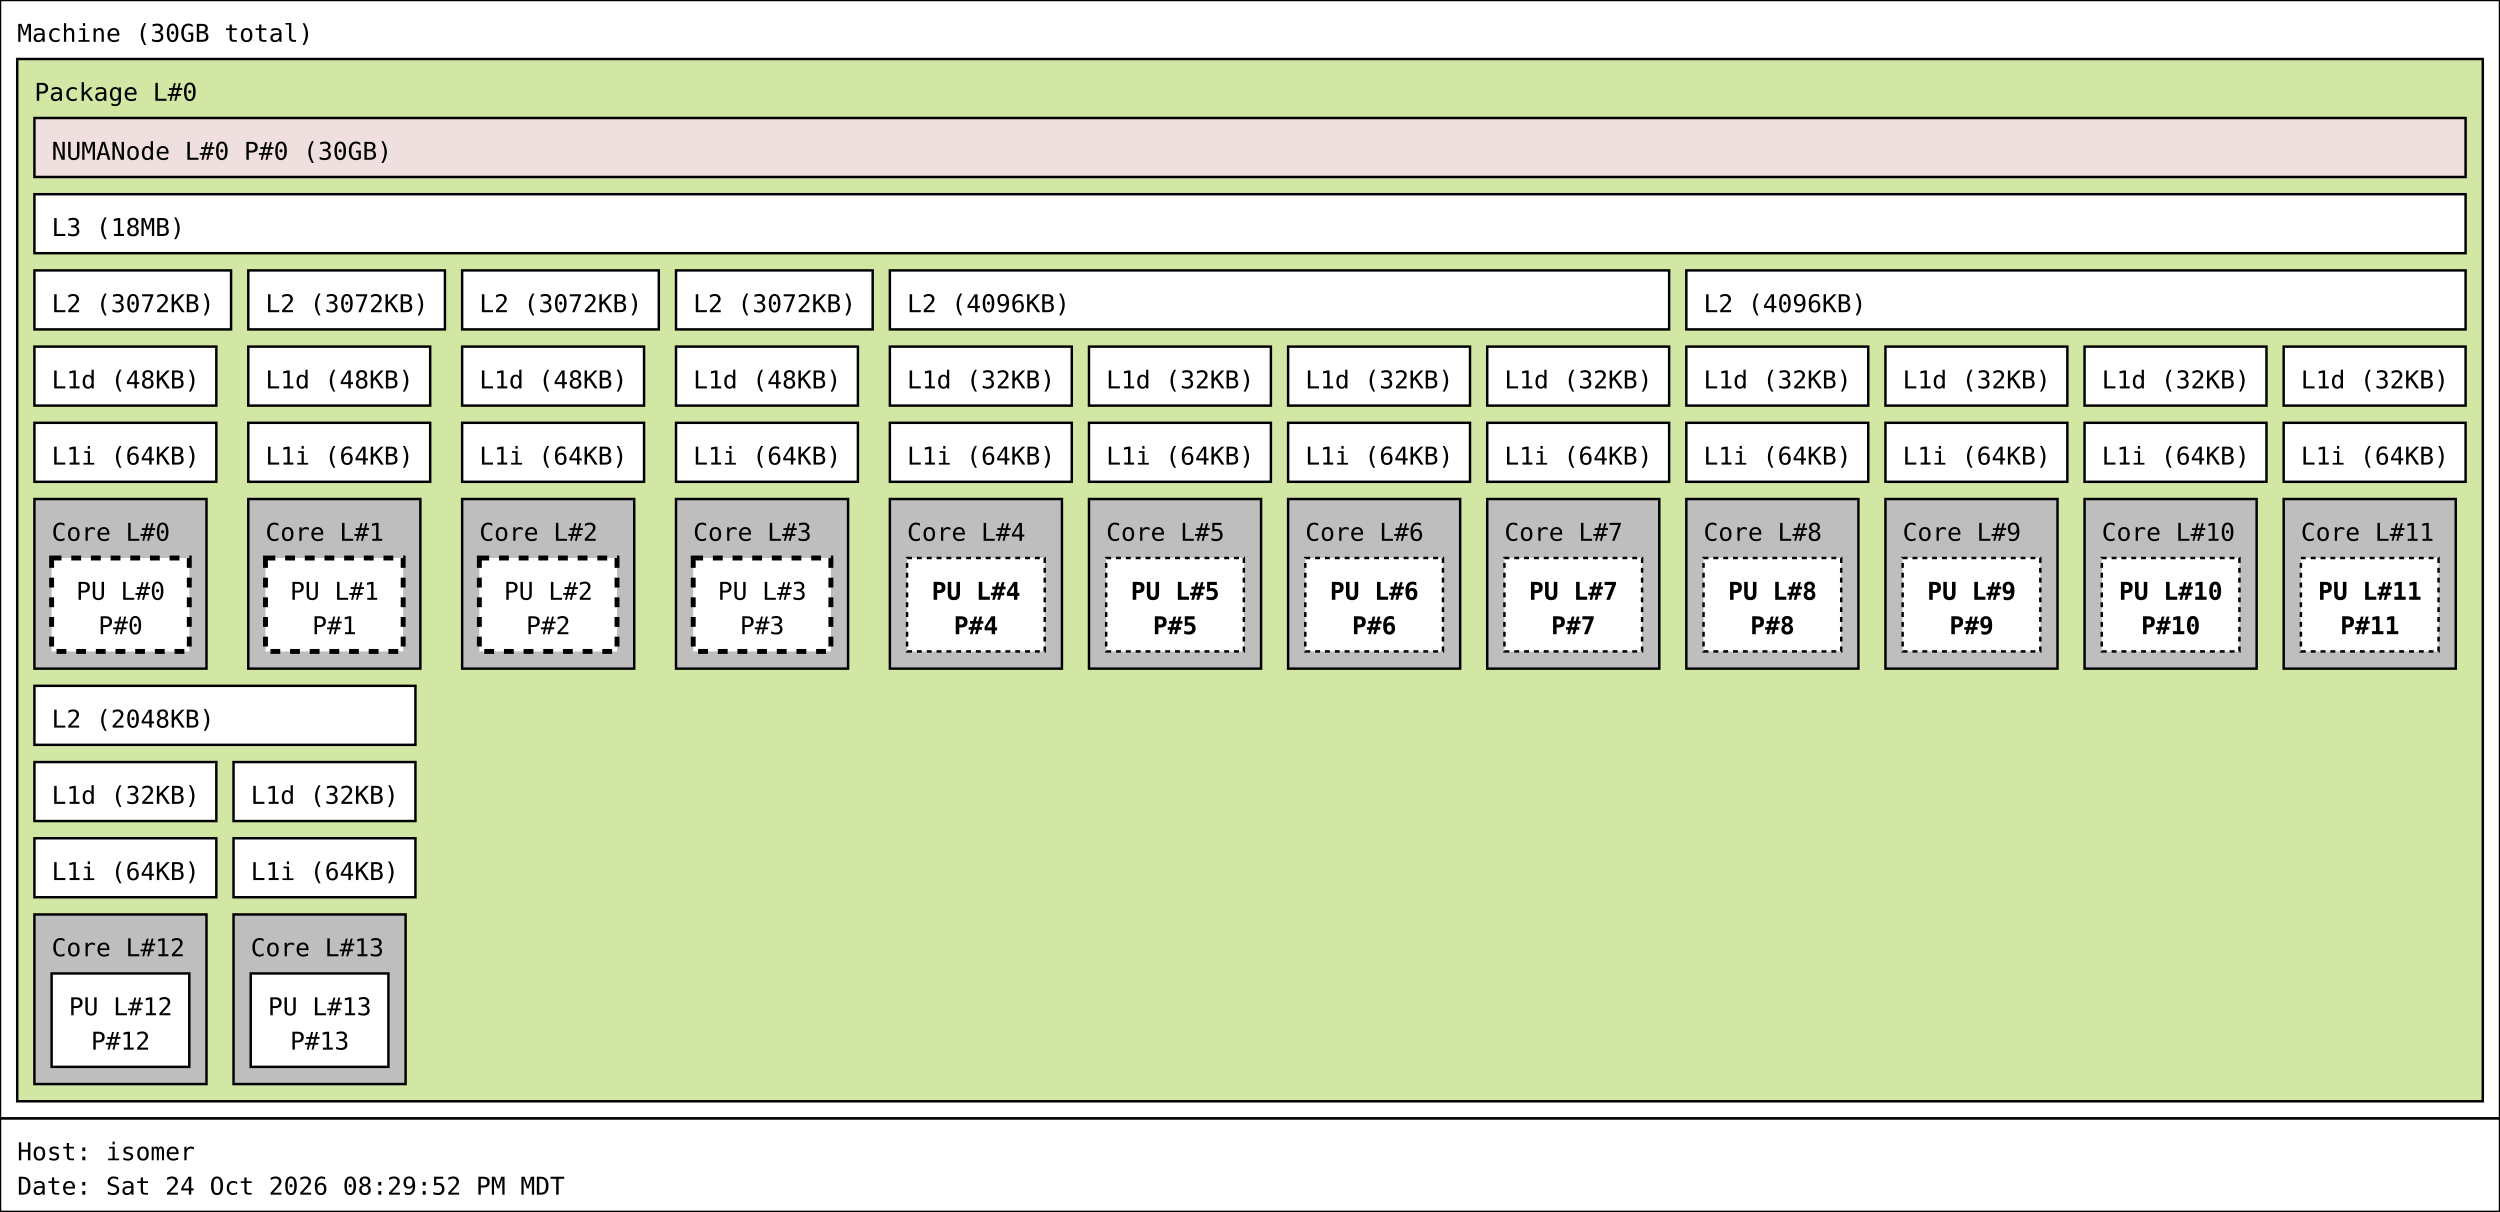
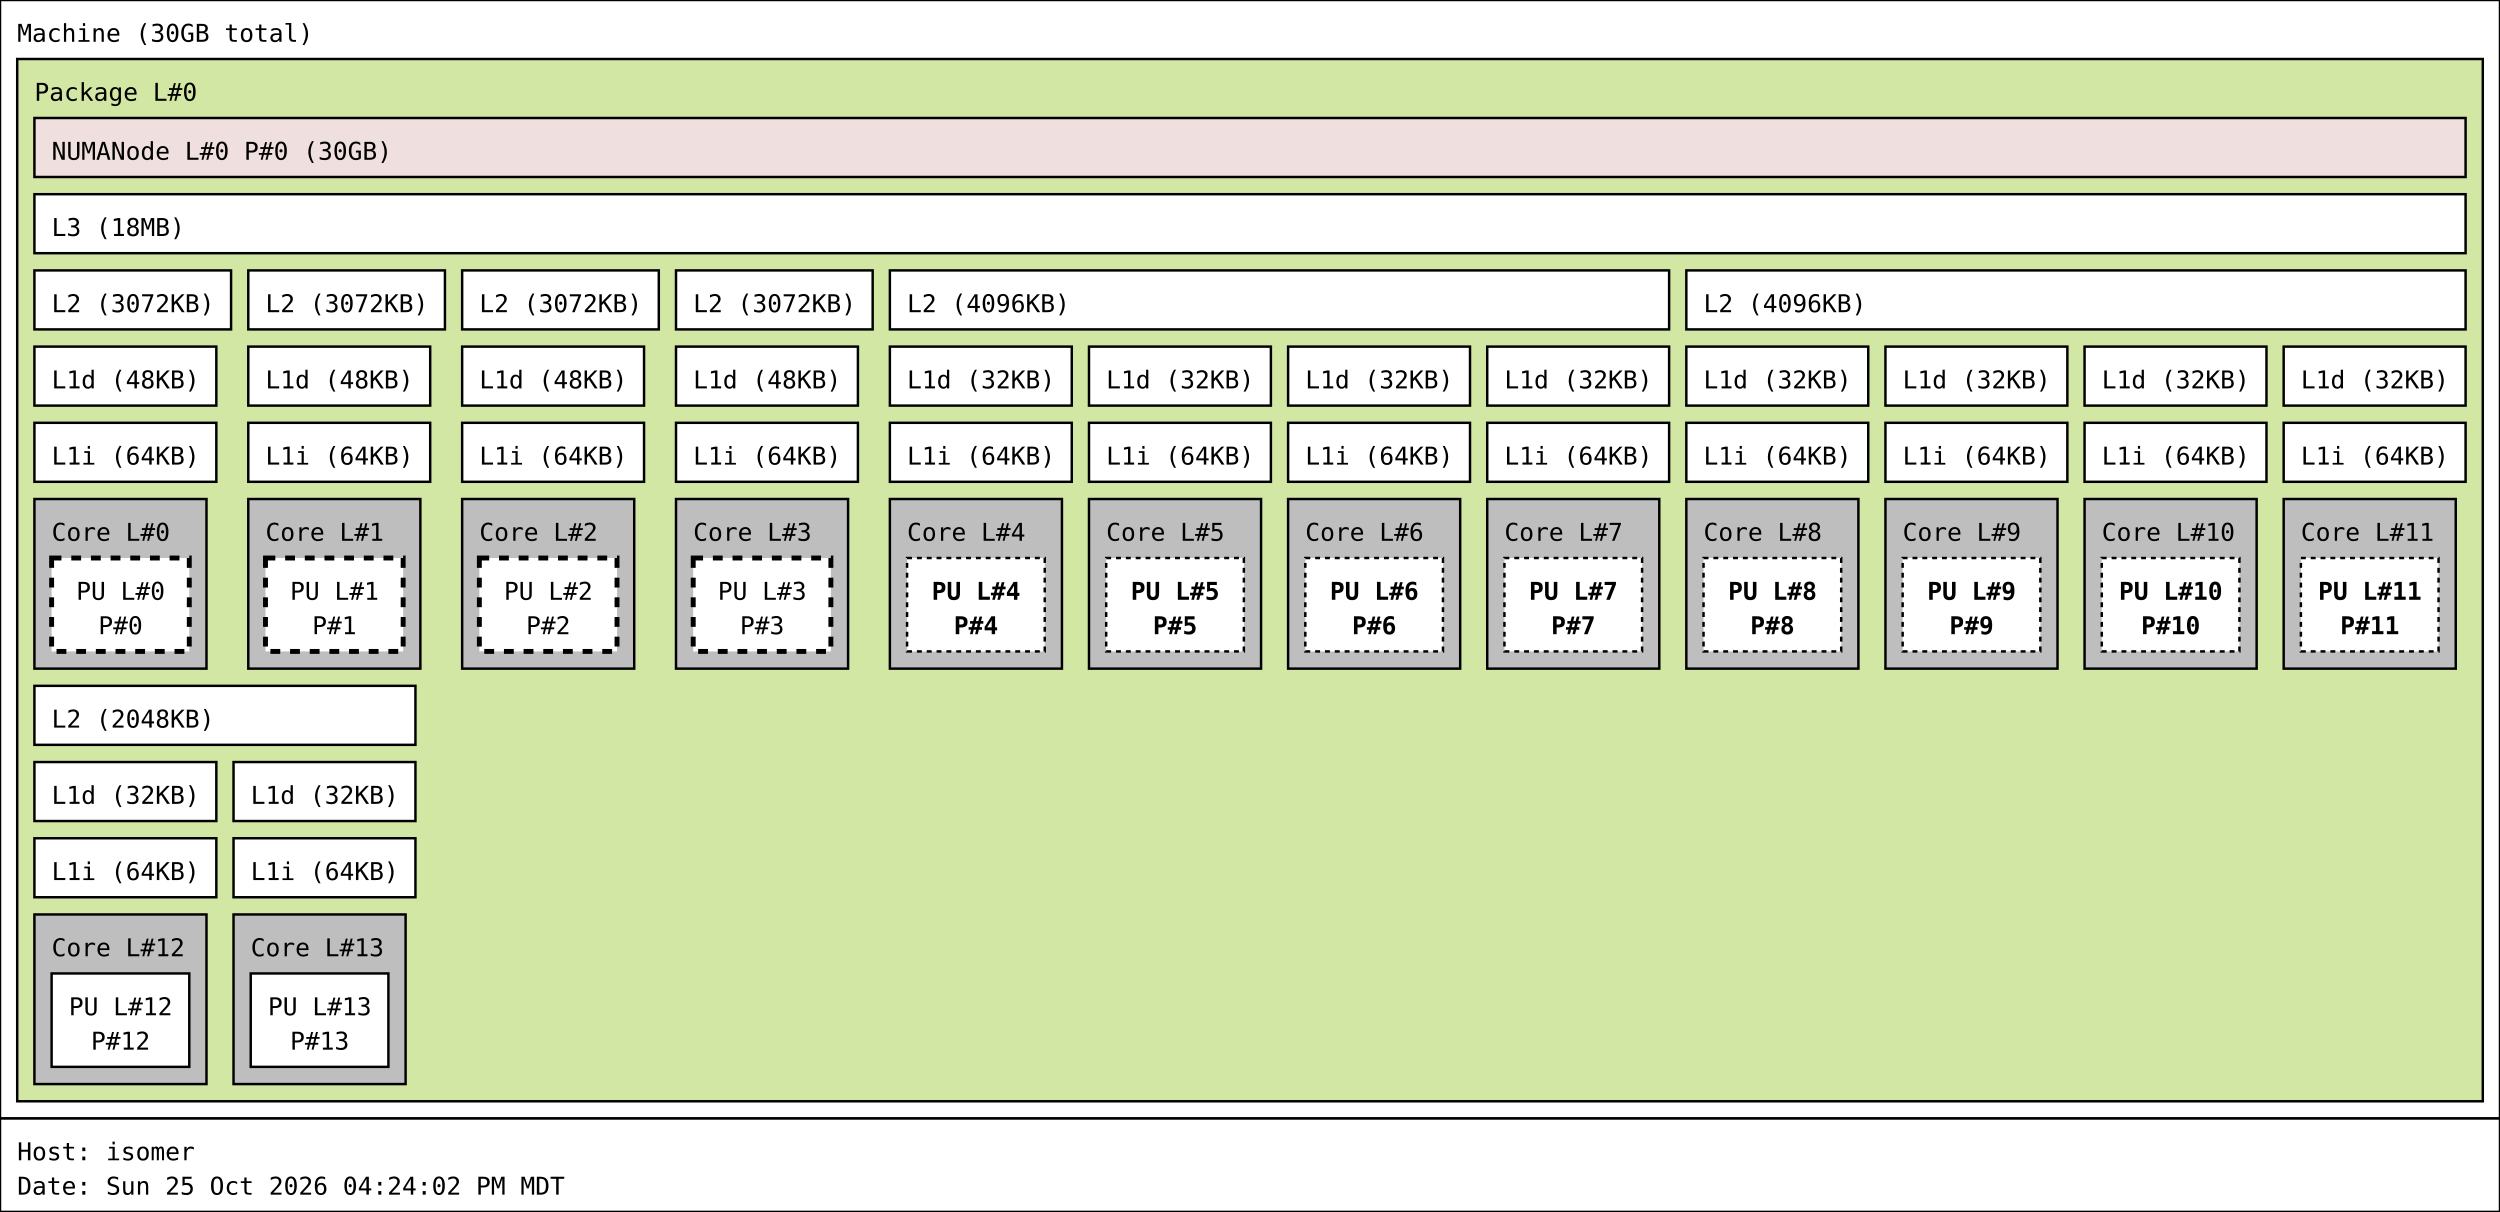
<svg xmlns="http://www.w3.org/2000/svg" width="1017px" height="493px" viewBox="0 0 1017px 493px" version="1.1">
  <rect id="Machine_0_rect" class="Machine" x="0" y="0" width="1017" height="455" fill="rgb(255,255,255)" stroke="rgb(0,0,0)" stroke-width="1" />
  <text id="Machine_0_text" class="Machine" font-family="Monospace" x="7" y="17" fill="rgb(0,0,0)" font-size="10px">Machine (30GB total)</text>
  <rect id="Package_0_rect" class="Package" x="7" y="24" width="1003" height="424" fill="rgb(210,231,164)" stroke="rgb(0,0,0)" stroke-width="1" />
  <text id="Package_0_text" class="Package" font-family="Monospace" x="14" y="41" fill="rgb(0,0,0)" font-size="10px">Package L#0</text>
  <rect id="L3_0_rect" class="L3" x="14" y="79" width="989" height="24" fill="rgb(255,255,255)" stroke="rgb(0,0,0)" stroke-width="1" />
  <text id="L3_0_text" class="L3" font-family="Monospace" x="21" y="96" fill="rgb(0,0,0)" font-size="10px">L3 (18MB)</text>
  <rect id="L2_0_rect" class="L2" x="14" y="110" width="80" height="24" fill="rgb(255,255,255)" stroke="rgb(0,0,0)" stroke-width="1" />
  <text id="L2_0_text" class="L2" font-family="Monospace" x="21" y="127" fill="rgb(0,0,0)" font-size="10px">L2 (3072KB)</text>
  <rect id="L1d_0_rect" class="L1d" x="14" y="141" width="74" height="24" fill="rgb(255,255,255)" stroke="rgb(0,0,0)" stroke-width="1" />
  <text id="L1d_0_text" class="L1d" font-family="Monospace" x="21" y="158" fill="rgb(0,0,0)" font-size="10px">L1d (48KB)</text>
  <rect id="L1i_0_rect" class="L1i" x="14" y="172" width="74" height="24" fill="rgb(255,255,255)" stroke="rgb(0,0,0)" stroke-width="1" />
  <text id="L1i_0_text" class="L1i" font-family="Monospace" x="21" y="189" fill="rgb(0,0,0)" font-size="10px">L1i (64KB)</text>
  <rect id="Core_0_rect" class="Core" x="14" y="203" width="70" height="69" fill="rgb(190,190,190)" stroke="rgb(0,0,0)" stroke-width="1" />
  <text id="Core_0_text" class="Core" font-family="Monospace" x="21" y="220" fill="rgb(0,0,0)" font-size="10px">Core L#0</text>
  <rect id="PU_0_rect" class="PU" x="21" y="227" width="56" height="38" fill="rgb(255,255,255)" stroke="rgb(0,0,0)" stroke-width="2" stroke-dasharray="4" />
  <text id="PU_0_text" class="PU" font-family="Monospace" x="31" y="244" fill="rgb(0,0,0)" font-size="10px">PU L#0</text>
  <text id="PU_0_text_1" class="PU" font-family="Monospace" x="40" y="258" fill="rgb(0,0,0)" font-size="10px">P#0</text>
  <rect id="L2_1_rect" class="L2" x="101" y="110" width="80" height="24" fill="rgb(255,255,255)" stroke="rgb(0,0,0)" stroke-width="1" />
  <text id="L2_1_text" class="L2" font-family="Monospace" x="108" y="127" fill="rgb(0,0,0)" font-size="10px">L2 (3072KB)</text>
  <rect id="L1d_1_rect" class="L1d" x="101" y="141" width="74" height="24" fill="rgb(255,255,255)" stroke="rgb(0,0,0)" stroke-width="1" />
  <text id="L1d_1_text" class="L1d" font-family="Monospace" x="108" y="158" fill="rgb(0,0,0)" font-size="10px">L1d (48KB)</text>
  <rect id="L1i_1_rect" class="L1i" x="101" y="172" width="74" height="24" fill="rgb(255,255,255)" stroke="rgb(0,0,0)" stroke-width="1" />
  <text id="L1i_1_text" class="L1i" font-family="Monospace" x="108" y="189" fill="rgb(0,0,0)" font-size="10px">L1i (64KB)</text>
  <rect id="Core_1_rect" class="Core" x="101" y="203" width="70" height="69" fill="rgb(190,190,190)" stroke="rgb(0,0,0)" stroke-width="1" />
  <text id="Core_1_text" class="Core" font-family="Monospace" x="108" y="220" fill="rgb(0,0,0)" font-size="10px">Core L#1</text>
  <rect id="PU_1_rect" class="PU" x="108" y="227" width="56" height="38" fill="rgb(255,255,255)" stroke="rgb(0,0,0)" stroke-width="2" stroke-dasharray="4" />
  <text id="PU_1_text" class="PU" font-family="Monospace" x="118" y="244" fill="rgb(0,0,0)" font-size="10px">PU L#1</text>
  <text id="PU_1_text_1" class="PU" font-family="Monospace" x="127" y="258" fill="rgb(0,0,0)" font-size="10px">P#1</text>
  <rect id="L2_2_rect" class="L2" x="188" y="110" width="80" height="24" fill="rgb(255,255,255)" stroke="rgb(0,0,0)" stroke-width="1" />
  <text id="L2_2_text" class="L2" font-family="Monospace" x="195" y="127" fill="rgb(0,0,0)" font-size="10px">L2 (3072KB)</text>
  <rect id="L1d_2_rect" class="L1d" x="188" y="141" width="74" height="24" fill="rgb(255,255,255)" stroke="rgb(0,0,0)" stroke-width="1" />
  <text id="L1d_2_text" class="L1d" font-family="Monospace" x="195" y="158" fill="rgb(0,0,0)" font-size="10px">L1d (48KB)</text>
  <rect id="L1i_2_rect" class="L1i" x="188" y="172" width="74" height="24" fill="rgb(255,255,255)" stroke="rgb(0,0,0)" stroke-width="1" />
  <text id="L1i_2_text" class="L1i" font-family="Monospace" x="195" y="189" fill="rgb(0,0,0)" font-size="10px">L1i (64KB)</text>
  <rect id="Core_2_rect" class="Core" x="188" y="203" width="70" height="69" fill="rgb(190,190,190)" stroke="rgb(0,0,0)" stroke-width="1" />
  <text id="Core_2_text" class="Core" font-family="Monospace" x="195" y="220" fill="rgb(0,0,0)" font-size="10px">Core L#2</text>
  <rect id="PU_2_rect" class="PU" x="195" y="227" width="56" height="38" fill="rgb(255,255,255)" stroke="rgb(0,0,0)" stroke-width="2" stroke-dasharray="4" />
  <text id="PU_2_text" class="PU" font-family="Monospace" x="205" y="244" fill="rgb(0,0,0)" font-size="10px">PU L#2</text>
  <text id="PU_2_text_1" class="PU" font-family="Monospace" x="214" y="258" fill="rgb(0,0,0)" font-size="10px">P#2</text>
  <rect id="L2_3_rect" class="L2" x="275" y="110" width="80" height="24" fill="rgb(255,255,255)" stroke="rgb(0,0,0)" stroke-width="1" />
  <text id="L2_3_text" class="L2" font-family="Monospace" x="282" y="127" fill="rgb(0,0,0)" font-size="10px">L2 (3072KB)</text>
  <rect id="L1d_3_rect" class="L1d" x="275" y="141" width="74" height="24" fill="rgb(255,255,255)" stroke="rgb(0,0,0)" stroke-width="1" />
  <text id="L1d_3_text" class="L1d" font-family="Monospace" x="282" y="158" fill="rgb(0,0,0)" font-size="10px">L1d (48KB)</text>
  <rect id="L1i_3_rect" class="L1i" x="275" y="172" width="74" height="24" fill="rgb(255,255,255)" stroke="rgb(0,0,0)" stroke-width="1" />
  <text id="L1i_3_text" class="L1i" font-family="Monospace" x="282" y="189" fill="rgb(0,0,0)" font-size="10px">L1i (64KB)</text>
  <rect id="Core_3_rect" class="Core" x="275" y="203" width="70" height="69" fill="rgb(190,190,190)" stroke="rgb(0,0,0)" stroke-width="1" />
  <text id="Core_3_text" class="Core" font-family="Monospace" x="282" y="220" fill="rgb(0,0,0)" font-size="10px">Core L#3</text>
  <rect id="PU_3_rect" class="PU" x="282" y="227" width="56" height="38" fill="rgb(255,255,255)" stroke="rgb(0,0,0)" stroke-width="2" stroke-dasharray="4" />
  <text id="PU_3_text" class="PU" font-family="Monospace" x="292" y="244" fill="rgb(0,0,0)" font-size="10px">PU L#3</text>
  <text id="PU_3_text_1" class="PU" font-family="Monospace" x="301" y="258" fill="rgb(0,0,0)" font-size="10px">P#3</text>
  <rect id="L2_4_rect" class="L2" x="362" y="110" width="317" height="24" fill="rgb(255,255,255)" stroke="rgb(0,0,0)" stroke-width="1" />
  <text id="L2_4_text" class="L2" font-family="Monospace" x="369" y="127" fill="rgb(0,0,0)" font-size="10px">L2 (4096KB)</text>
  <rect id="L1d_4_rect" class="L1d" x="362" y="141" width="74" height="24" fill="rgb(255,255,255)" stroke="rgb(0,0,0)" stroke-width="1" />
  <text id="L1d_4_text" class="L1d" font-family="Monospace" x="369" y="158" fill="rgb(0,0,0)" font-size="10px">L1d (32KB)</text>
  <rect id="L1i_4_rect" class="L1i" x="362" y="172" width="74" height="24" fill="rgb(255,255,255)" stroke="rgb(0,0,0)" stroke-width="1" />
  <text id="L1i_4_text" class="L1i" font-family="Monospace" x="369" y="189" fill="rgb(0,0,0)" font-size="10px">L1i (64KB)</text>
  <rect id="Core_4_rect" class="Core" x="362" y="203" width="70" height="69" fill="rgb(190,190,190)" stroke="rgb(0,0,0)" stroke-width="1" />
  <text id="Core_4_text" class="Core" font-family="Monospace" x="369" y="220" fill="rgb(0,0,0)" font-size="10px">Core L#4</text>
  <rect id="PU_4_rect" class="PU" x="369" y="227" width="56" height="38" fill="rgb(255,255,255)" stroke="rgb(0,0,0)" stroke-width="1" stroke-dasharray="2" />
  <text id="PU_4_text" class="PU" font-family="Monospace" font-weight="bold" x="379" y="244" fill="rgb(0,0,0)" font-size="10px">PU L#4</text>
  <text id="PU_4_text_1" class="PU" font-family="Monospace" font-weight="bold" x="388" y="258" fill="rgb(0,0,0)" font-size="10px">P#4</text>
  <rect id="L1d_5_rect" class="L1d" x="443" y="141" width="74" height="24" fill="rgb(255,255,255)" stroke="rgb(0,0,0)" stroke-width="1" />
  <text id="L1d_5_text" class="L1d" font-family="Monospace" x="450" y="158" fill="rgb(0,0,0)" font-size="10px">L1d (32KB)</text>
  <rect id="L1i_5_rect" class="L1i" x="443" y="172" width="74" height="24" fill="rgb(255,255,255)" stroke="rgb(0,0,0)" stroke-width="1" />
  <text id="L1i_5_text" class="L1i" font-family="Monospace" x="450" y="189" fill="rgb(0,0,0)" font-size="10px">L1i (64KB)</text>
  <rect id="Core_5_rect" class="Core" x="443" y="203" width="70" height="69" fill="rgb(190,190,190)" stroke="rgb(0,0,0)" stroke-width="1" />
  <text id="Core_5_text" class="Core" font-family="Monospace" x="450" y="220" fill="rgb(0,0,0)" font-size="10px">Core L#5</text>
  <rect id="PU_5_rect" class="PU" x="450" y="227" width="56" height="38" fill="rgb(255,255,255)" stroke="rgb(0,0,0)" stroke-width="1" stroke-dasharray="2" />
  <text id="PU_5_text" class="PU" font-family="Monospace" font-weight="bold" x="460" y="244" fill="rgb(0,0,0)" font-size="10px">PU L#5</text>
  <text id="PU_5_text_1" class="PU" font-family="Monospace" font-weight="bold" x="469" y="258" fill="rgb(0,0,0)" font-size="10px">P#5</text>
  <rect id="L1d_6_rect" class="L1d" x="524" y="141" width="74" height="24" fill="rgb(255,255,255)" stroke="rgb(0,0,0)" stroke-width="1" />
  <text id="L1d_6_text" class="L1d" font-family="Monospace" x="531" y="158" fill="rgb(0,0,0)" font-size="10px">L1d (32KB)</text>
  <rect id="L1i_6_rect" class="L1i" x="524" y="172" width="74" height="24" fill="rgb(255,255,255)" stroke="rgb(0,0,0)" stroke-width="1" />
  <text id="L1i_6_text" class="L1i" font-family="Monospace" x="531" y="189" fill="rgb(0,0,0)" font-size="10px">L1i (64KB)</text>
  <rect id="Core_6_rect" class="Core" x="524" y="203" width="70" height="69" fill="rgb(190,190,190)" stroke="rgb(0,0,0)" stroke-width="1" />
  <text id="Core_6_text" class="Core" font-family="Monospace" x="531" y="220" fill="rgb(0,0,0)" font-size="10px">Core L#6</text>
  <rect id="PU_6_rect" class="PU" x="531" y="227" width="56" height="38" fill="rgb(255,255,255)" stroke="rgb(0,0,0)" stroke-width="1" stroke-dasharray="2" />
  <text id="PU_6_text" class="PU" font-family="Monospace" font-weight="bold" x="541" y="244" fill="rgb(0,0,0)" font-size="10px">PU L#6</text>
  <text id="PU_6_text_1" class="PU" font-family="Monospace" font-weight="bold" x="550" y="258" fill="rgb(0,0,0)" font-size="10px">P#6</text>
  <rect id="L1d_7_rect" class="L1d" x="605" y="141" width="74" height="24" fill="rgb(255,255,255)" stroke="rgb(0,0,0)" stroke-width="1" />
  <text id="L1d_7_text" class="L1d" font-family="Monospace" x="612" y="158" fill="rgb(0,0,0)" font-size="10px">L1d (32KB)</text>
  <rect id="L1i_7_rect" class="L1i" x="605" y="172" width="74" height="24" fill="rgb(255,255,255)" stroke="rgb(0,0,0)" stroke-width="1" />
  <text id="L1i_7_text" class="L1i" font-family="Monospace" x="612" y="189" fill="rgb(0,0,0)" font-size="10px">L1i (64KB)</text>
  <rect id="Core_7_rect" class="Core" x="605" y="203" width="70" height="69" fill="rgb(190,190,190)" stroke="rgb(0,0,0)" stroke-width="1" />
  <text id="Core_7_text" class="Core" font-family="Monospace" x="612" y="220" fill="rgb(0,0,0)" font-size="10px">Core L#7</text>
  <rect id="PU_7_rect" class="PU" x="612" y="227" width="56" height="38" fill="rgb(255,255,255)" stroke="rgb(0,0,0)" stroke-width="1" stroke-dasharray="2" />
  <text id="PU_7_text" class="PU" font-family="Monospace" font-weight="bold" x="622" y="244" fill="rgb(0,0,0)" font-size="10px">PU L#7</text>
  <text id="PU_7_text_1" class="PU" font-family="Monospace" font-weight="bold" x="631" y="258" fill="rgb(0,0,0)" font-size="10px">P#7</text>
  <rect id="L2_5_rect" class="L2" x="686" y="110" width="317" height="24" fill="rgb(255,255,255)" stroke="rgb(0,0,0)" stroke-width="1" />
  <text id="L2_5_text" class="L2" font-family="Monospace" x="693" y="127" fill="rgb(0,0,0)" font-size="10px">L2 (4096KB)</text>
  <rect id="L1d_8_rect" class="L1d" x="686" y="141" width="74" height="24" fill="rgb(255,255,255)" stroke="rgb(0,0,0)" stroke-width="1" />
  <text id="L1d_8_text" class="L1d" font-family="Monospace" x="693" y="158" fill="rgb(0,0,0)" font-size="10px">L1d (32KB)</text>
  <rect id="L1i_8_rect" class="L1i" x="686" y="172" width="74" height="24" fill="rgb(255,255,255)" stroke="rgb(0,0,0)" stroke-width="1" />
  <text id="L1i_8_text" class="L1i" font-family="Monospace" x="693" y="189" fill="rgb(0,0,0)" font-size="10px">L1i (64KB)</text>
  <rect id="Core_8_rect" class="Core" x="686" y="203" width="70" height="69" fill="rgb(190,190,190)" stroke="rgb(0,0,0)" stroke-width="1" />
  <text id="Core_8_text" class="Core" font-family="Monospace" x="693" y="220" fill="rgb(0,0,0)" font-size="10px">Core L#8</text>
  <rect id="PU_8_rect" class="PU" x="693" y="227" width="56" height="38" fill="rgb(255,255,255)" stroke="rgb(0,0,0)" stroke-width="1" stroke-dasharray="2" />
  <text id="PU_8_text" class="PU" font-family="Monospace" font-weight="bold" x="703" y="244" fill="rgb(0,0,0)" font-size="10px">PU L#8</text>
  <text id="PU_8_text_1" class="PU" font-family="Monospace" font-weight="bold" x="712" y="258" fill="rgb(0,0,0)" font-size="10px">P#8</text>
  <rect id="L1d_9_rect" class="L1d" x="767" y="141" width="74" height="24" fill="rgb(255,255,255)" stroke="rgb(0,0,0)" stroke-width="1" />
  <text id="L1d_9_text" class="L1d" font-family="Monospace" x="774" y="158" fill="rgb(0,0,0)" font-size="10px">L1d (32KB)</text>
  <rect id="L1i_9_rect" class="L1i" x="767" y="172" width="74" height="24" fill="rgb(255,255,255)" stroke="rgb(0,0,0)" stroke-width="1" />
  <text id="L1i_9_text" class="L1i" font-family="Monospace" x="774" y="189" fill="rgb(0,0,0)" font-size="10px">L1i (64KB)</text>
  <rect id="Core_9_rect" class="Core" x="767" y="203" width="70" height="69" fill="rgb(190,190,190)" stroke="rgb(0,0,0)" stroke-width="1" />
  <text id="Core_9_text" class="Core" font-family="Monospace" x="774" y="220" fill="rgb(0,0,0)" font-size="10px">Core L#9</text>
  <rect id="PU_9_rect" class="PU" x="774" y="227" width="56" height="38" fill="rgb(255,255,255)" stroke="rgb(0,0,0)" stroke-width="1" stroke-dasharray="2" />
  <text id="PU_9_text" class="PU" font-family="Monospace" font-weight="bold" x="784" y="244" fill="rgb(0,0,0)" font-size="10px">PU L#9</text>
  <text id="PU_9_text_1" class="PU" font-family="Monospace" font-weight="bold" x="793" y="258" fill="rgb(0,0,0)" font-size="10px">P#9</text>
  <rect id="L1d_10_rect" class="L1d" x="848" y="141" width="74" height="24" fill="rgb(255,255,255)" stroke="rgb(0,0,0)" stroke-width="1" />
  <text id="L1d_10_text" class="L1d" font-family="Monospace" x="855" y="158" fill="rgb(0,0,0)" font-size="10px">L1d (32KB)</text>
  <rect id="L1i_10_rect" class="L1i" x="848" y="172" width="74" height="24" fill="rgb(255,255,255)" stroke="rgb(0,0,0)" stroke-width="1" />
  <text id="L1i_10_text" class="L1i" font-family="Monospace" x="855" y="189" fill="rgb(0,0,0)" font-size="10px">L1i (64KB)</text>
  <rect id="Core_10_rect" class="Core" x="848" y="203" width="70" height="69" fill="rgb(190,190,190)" stroke="rgb(0,0,0)" stroke-width="1" />
  <text id="Core_10_text" class="Core" font-family="Monospace" x="855" y="220" fill="rgb(0,0,0)" font-size="10px">Core L#10</text>
  <rect id="PU_10_rect" class="PU" x="855" y="227" width="56" height="38" fill="rgb(255,255,255)" stroke="rgb(0,0,0)" stroke-width="1" stroke-dasharray="2" />
  <text id="PU_10_text" class="PU" font-family="Monospace" font-weight="bold" x="862" y="244" fill="rgb(0,0,0)" font-size="10px">PU L#10</text>
  <text id="PU_10_text_1" class="PU" font-family="Monospace" font-weight="bold" x="871" y="258" fill="rgb(0,0,0)" font-size="10px">P#10</text>
  <rect id="L1d_11_rect" class="L1d" x="929" y="141" width="74" height="24" fill="rgb(255,255,255)" stroke="rgb(0,0,0)" stroke-width="1" />
  <text id="L1d_11_text" class="L1d" font-family="Monospace" x="936" y="158" fill="rgb(0,0,0)" font-size="10px">L1d (32KB)</text>
  <rect id="L1i_11_rect" class="L1i" x="929" y="172" width="74" height="24" fill="rgb(255,255,255)" stroke="rgb(0,0,0)" stroke-width="1" />
  <text id="L1i_11_text" class="L1i" font-family="Monospace" x="936" y="189" fill="rgb(0,0,0)" font-size="10px">L1i (64KB)</text>
  <rect id="Core_11_rect" class="Core" x="929" y="203" width="70" height="69" fill="rgb(190,190,190)" stroke="rgb(0,0,0)" stroke-width="1" />
  <text id="Core_11_text" class="Core" font-family="Monospace" x="936" y="220" fill="rgb(0,0,0)" font-size="10px">Core L#11</text>
  <rect id="PU_11_rect" class="PU" x="936" y="227" width="56" height="38" fill="rgb(255,255,255)" stroke="rgb(0,0,0)" stroke-width="1" stroke-dasharray="2" />
  <text id="PU_11_text" class="PU" font-family="Monospace" font-weight="bold" x="943" y="244" fill="rgb(0,0,0)" font-size="10px">PU L#11</text>
  <text id="PU_11_text_1" class="PU" font-family="Monospace" font-weight="bold" x="952" y="258" fill="rgb(0,0,0)" font-size="10px">P#11</text>
  <rect id="L2_6_rect" class="L2" x="14" y="279" width="155" height="24" fill="rgb(255,255,255)" stroke="rgb(0,0,0)" stroke-width="1" />
  <text id="L2_6_text" class="L2" font-family="Monospace" x="21" y="296" fill="rgb(0,0,0)" font-size="10px">L2 (2048KB)</text>
  <rect id="L1d_12_rect" class="L1d" x="14" y="310" width="74" height="24" fill="rgb(255,255,255)" stroke="rgb(0,0,0)" stroke-width="1" />
  <text id="L1d_12_text" class="L1d" font-family="Monospace" x="21" y="327" fill="rgb(0,0,0)" font-size="10px">L1d (32KB)</text>
  <rect id="L1i_12_rect" class="L1i" x="14" y="341" width="74" height="24" fill="rgb(255,255,255)" stroke="rgb(0,0,0)" stroke-width="1" />
  <text id="L1i_12_text" class="L1i" font-family="Monospace" x="21" y="358" fill="rgb(0,0,0)" font-size="10px">L1i (64KB)</text>
  <rect id="Core_12_rect" class="Core" x="14" y="372" width="70" height="69" fill="rgb(190,190,190)" stroke="rgb(0,0,0)" stroke-width="1" />
  <text id="Core_12_text" class="Core" font-family="Monospace" x="21" y="389" fill="rgb(0,0,0)" font-size="10px">Core L#12</text>
  <rect id="PU_12_rect" class="PU" x="21" y="396" width="56" height="38" fill="rgb(255,255,255)" stroke="rgb(0,0,0)" stroke-width="1" />
  <text id="PU_12_text" class="PU" font-family="Monospace" x="28" y="413" fill="rgb(0,0,0)" font-size="10px">PU L#12</text>
  <text id="PU_12_text_1" class="PU" font-family="Monospace" x="37" y="427" fill="rgb(0,0,0)" font-size="10px">P#12</text>
  <rect id="L1d_13_rect" class="L1d" x="95" y="310" width="74" height="24" fill="rgb(255,255,255)" stroke="rgb(0,0,0)" stroke-width="1" />
  <text id="L1d_13_text" class="L1d" font-family="Monospace" x="102" y="327" fill="rgb(0,0,0)" font-size="10px">L1d (32KB)</text>
  <rect id="L1i_13_rect" class="L1i" x="95" y="341" width="74" height="24" fill="rgb(255,255,255)" stroke="rgb(0,0,0)" stroke-width="1" />
  <text id="L1i_13_text" class="L1i" font-family="Monospace" x="102" y="358" fill="rgb(0,0,0)" font-size="10px">L1i (64KB)</text>
  <rect id="Core_13_rect" class="Core" x="95" y="372" width="70" height="69" fill="rgb(190,190,190)" stroke="rgb(0,0,0)" stroke-width="1" />
  <text id="Core_13_text" class="Core" font-family="Monospace" x="102" y="389" fill="rgb(0,0,0)" font-size="10px">Core L#13</text>
  <rect id="PU_13_rect" class="PU" x="102" y="396" width="56" height="38" fill="rgb(255,255,255)" stroke="rgb(0,0,0)" stroke-width="1" />
  <text id="PU_13_text" class="PU" font-family="Monospace" x="109" y="413" fill="rgb(0,0,0)" font-size="10px">PU L#13</text>
  <text id="PU_13_text_1" class="PU" font-family="Monospace" x="118" y="427" fill="rgb(0,0,0)" font-size="10px">P#13</text>
  <rect id="NUMANode_0_rect" class="NUMANode" x="14" y="48" width="989" height="24" fill="rgb(239,223,222)" stroke="rgb(0,0,0)" stroke-width="1" />
  <text id="NUMANode_0_text" class="NUMANode" font-family="Monospace" x="21" y="65" fill="rgb(0,0,0)" font-size="10px">NUMANode L#0 P#0 (30GB)</text>
  <rect id="anon_rect" x="0" y="455" width="1017" height="38" fill="rgb(255,255,255)" stroke="rgb(0,0,0)" stroke-width="1" />
  <text id="anon_text" font-family="Monospace" x="7" y="472" fill="rgb(0,0,0)" font-size="10px">Host: isomer</text>
-   <text id="anon_text_1" font-family="Monospace" x="7" y="486" fill="rgb(0,0,0)" font-size="10px">Date: Sat 24 Oct 2026 08:29:52 PM MDT</text>
+   <text id="anon_text_1" font-family="Monospace" x="7" y="486" fill="rgb(0,0,0)" font-size="10px">Date: Sun 25 Oct 2026 04:24:02 PM MDT</text>
</svg>
